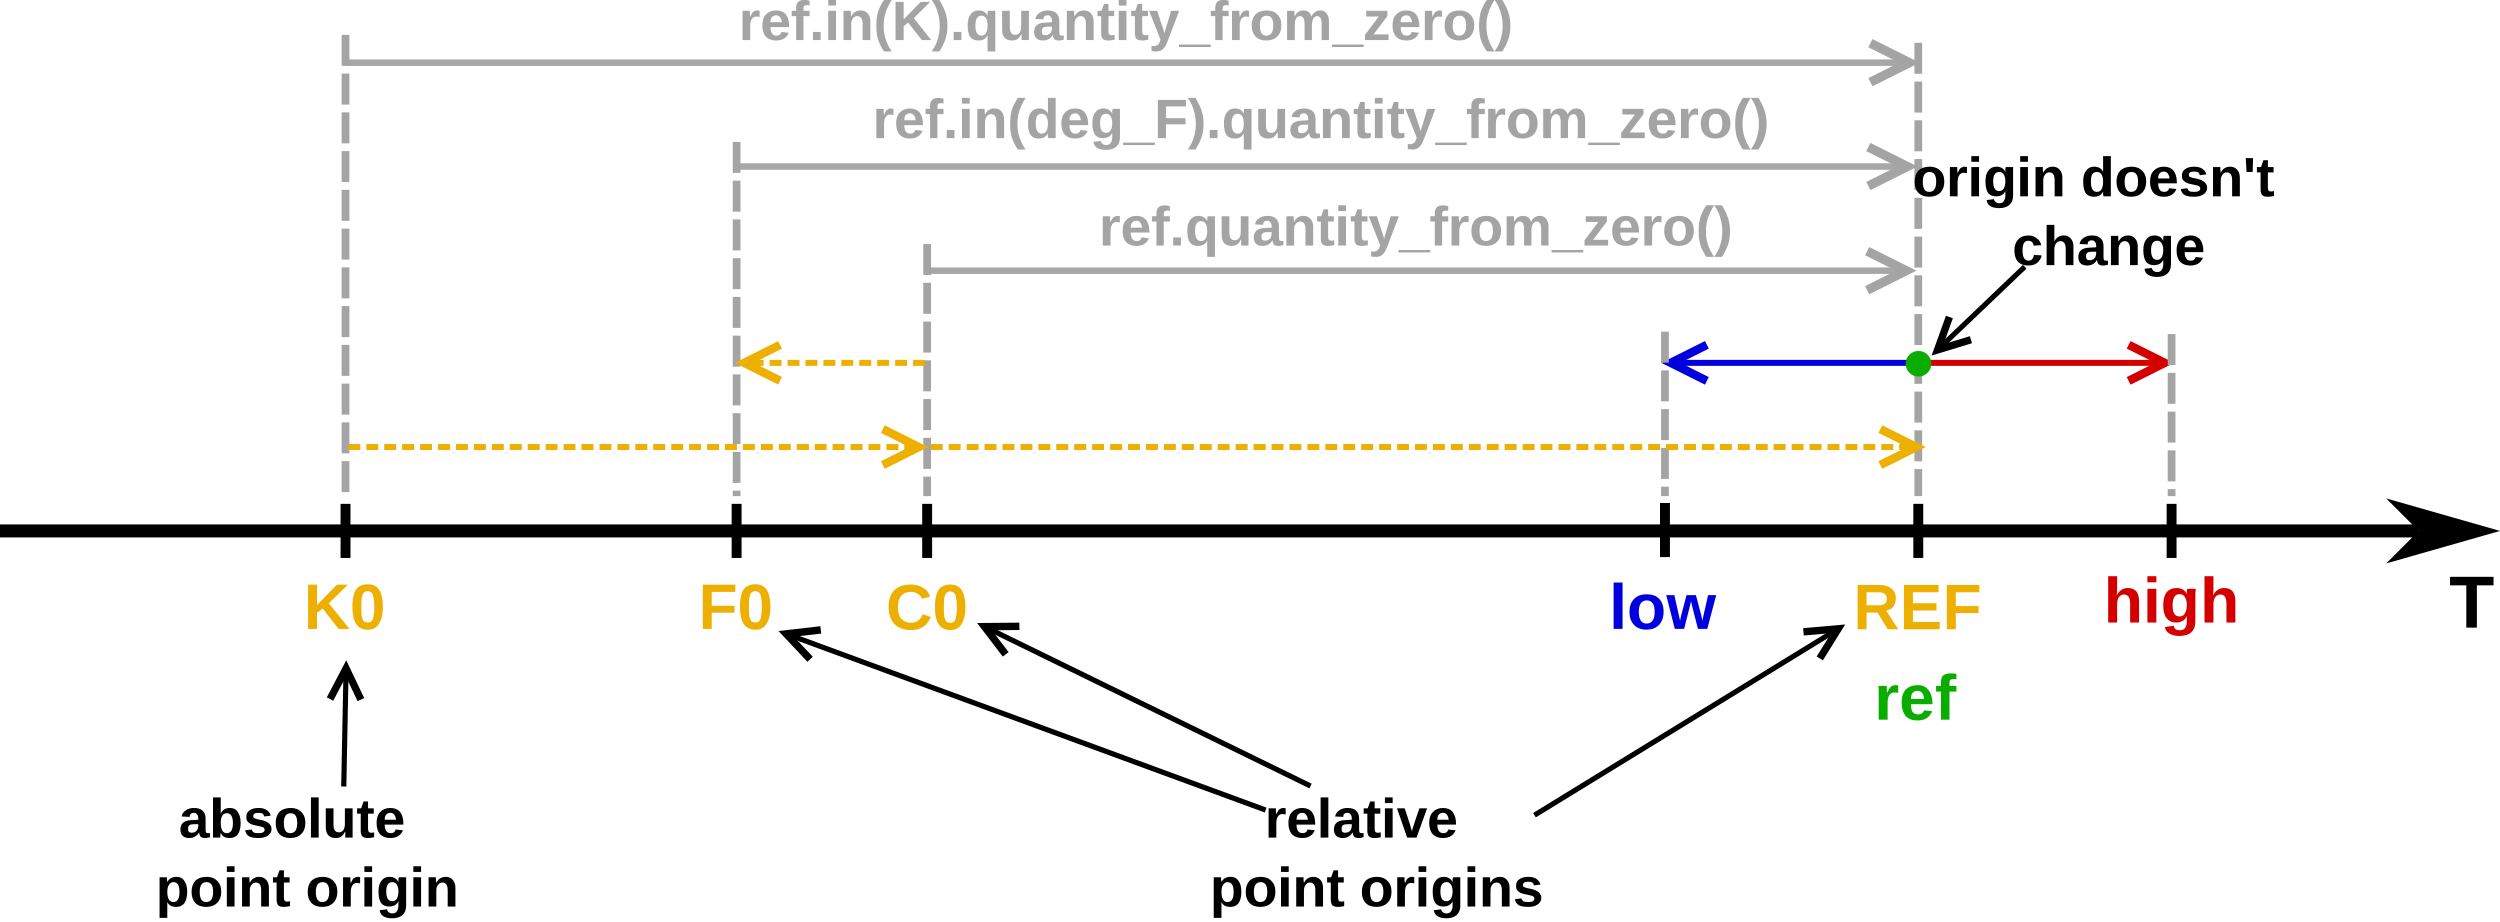
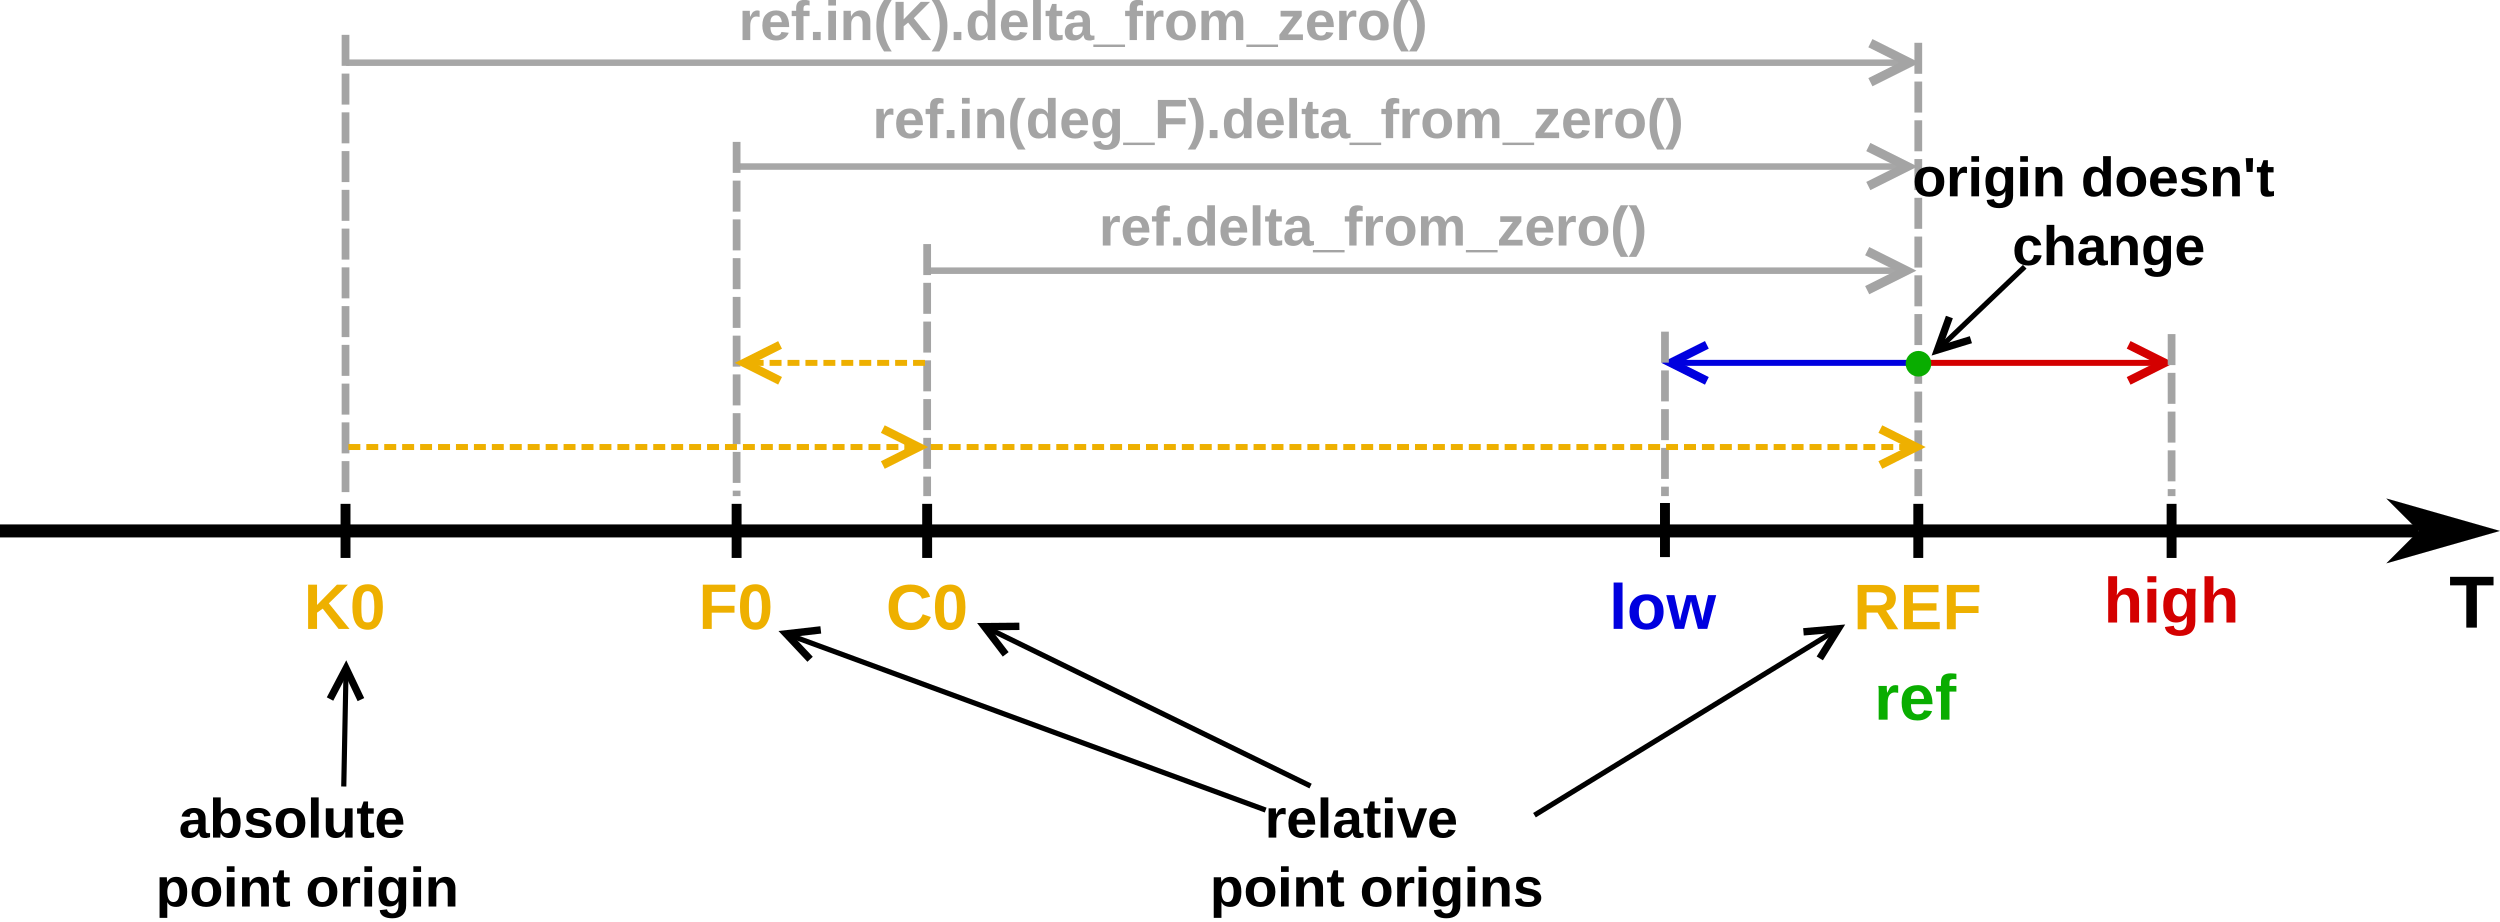
<svg xmlns="http://www.w3.org/2000/svg" width="96.122mm" height="35.446mm" viewBox="0 0 96.122 35.446" version="1.1" id="svg1">
  <defs id="defs1">
    <marker style="overflow:visible" id="DartArrow-4-6-5-5" refX="0" refY="0" orient="auto-start-reverse" markerWidth="1" markerHeight="1" viewBox="0 0 1 1" preserveAspectRatio="xMidYMid">
      <path style="fill:context-stroke;fill-rule:evenodd;stroke:none" d="M 0,0 5,-5 -12.5,0 5,5 Z" transform="scale(-0.5)" id="path6-0-2-6-0" />
    </marker>
  </defs>
  <style>
    @media (prefers-color-scheme: dark) {
      [style*="fill:#000000"] { fill: #cccccc !important; }
      [style*="stroke:#000000"] { stroke: #cccccc !important; }
      [style*="fill:#0000dd"], [style*="fill:#0000df"], [style*="fill:#0000e0"] { fill: #5599ff !important; }
      [style*="stroke:#0000e0"], [style*="stroke:#0000e1"] { stroke: #5599ff !important; }
      [style*="fill:#a4a4a4"] { fill: #666666 !important; }
      [style*="stroke:#a4a4a4"] { stroke: #666666 !important; }
    }
  </style>
  <g id="layer1" transform="translate(-25.14604,-171.9546)">
    <path style="fill:#000000;stroke:#000000;stroke-width:0.5;stroke-dasharray:none;marker-end:url(#DartArrow-4-6-5-5)" d="m 25.146,192.368 h 92.997" id="path4-5-0-6" />
    <path style="fill:#000000;stroke:#000000;stroke-width:0.381;stroke-dasharray:none" d="m 38.431,191.327 v 2.08" id="path7-68-2-1" />
    <path style="fill:#000000;stroke:#000000;stroke-width:0.381;stroke-dasharray:none" d="m 53.468,191.327 v 2.08" id="path2-5-4-7-5-3-6" />
    <path style="fill:#000000;stroke:#000000;stroke-width:0.381;stroke-dasharray:none" d="m 98.902,191.327 v 2.08" id="path2-5-7-5-2-1-7-6" />
    <text xml:space="preserve" style="font-weight:bold;font-size:2.469px;font-family:Arial;-inkscape-font-specification:'Arial Bold';fill:#eeb000;fill-opacity:1;stroke:#0000e0;stroke-width:0;stroke-dasharray:none;stroke-opacity:0.608" x="51.997" y="196.138" id="text2-8-5-1-9">
      <tspan id="tspan2-6-7-2-9" style="font-size:2.469px;fill:#eeb000;fill-opacity:1;stroke:#0000e0;stroke-width:0;stroke-dasharray:none;stroke-opacity:0.608" x="51.997" y="196.138">F0</tspan>
    </text>
    <text xml:space="preserve" style="font-weight:bold;font-size:2.469px;font-family:Arial;-inkscape-font-specification:'Arial Bold';fill:#eeb000;fill-opacity:1;stroke:#279b14;stroke-width:0;stroke-dasharray:none;stroke-opacity:0.818" x="36.821" y="196.138" id="text2-8-7-4-7-2">
      <tspan id="tspan2-6-4-4-6-7" style="font-size:2.469px;fill:#eeb000;fill-opacity:1;stroke:#279b14;stroke-width:0;stroke-dasharray:none;stroke-opacity:0.818" x="36.821" y="196.138">K0</tspan>
    </text>
    <text xml:space="preserve" style="font-weight:bold;font-size:2.469px;font-family:Arial;-inkscape-font-specification:'Arial Bold';fill:#d40000;fill-opacity:1;stroke:#d40000;stroke-width:0;stroke-dasharray:none;stroke-opacity:1" x="106.031" y="195.89" id="text2-2-2-3-0-1-2">
      <tspan id="tspan2-9-6-28-2-4-2" style="font-size:2.469px;fill:#d40000;fill-opacity:1;stroke:#d40000;stroke-width:0;stroke-dasharray:none;stroke-opacity:1" x="106.031" y="195.89">high</tspan>
    </text>
    <path style="fill:#000000;stroke:#000000;stroke-width:0.381;stroke-dasharray:none" d="m 108.641,191.327 v 2.08" id="path2-5-7-5-2-5-5" />
    <path style="fill:#000000;stroke:#000000;stroke-width:0.381;stroke-dasharray:none" d="m 89.162,191.294 v 2.08" id="path2-5-7-5-2-5-5-1" />
    <text xml:space="preserve" style="font-weight:bold;font-size:2.469px;font-family:Arial;-inkscape-font-specification:'Arial Bold';fill:#0000df;fill-opacity:1;stroke:#0000e1;stroke-width:0;stroke-dasharray:none;stroke-opacity:0.067" x="87.016" y="196.135" id="text2-2-2-3-0-1-2-3">
      <tspan id="tspan2-9-6-28-2-4-2-0" style="font-size:2.469px;fill:#0000df;fill-opacity:1;stroke:#0000e1;stroke-width:0;stroke-dasharray:none;stroke-opacity:0.067" x="87.016" y="196.135">low</tspan>
    </text>
    <path style="color:#000000;fill:#d40000;stroke-width:1;-inkscape-stroke:none" d="m 98.979,185.791 v 0.23 h 9.281 v -0.23 z" id="path54-0-8" />
    <g id="g52-4-2" transform="translate(1.914082,81.86841)">
      <path style="color:#000000;fill:#d40000;-inkscape-stroke:none" d="m 105.148,103.199 -0.146,0.291 1.094,0.547 -1.094,0.547 0.146,0.293 1.678,-0.84 z" id="path52-9-2" />
    </g>
    <path style="color:#000000;fill:#0000df;fill-opacity:1;stroke-width:1;-inkscape-stroke:none" d="m 98.783,185.791 v 0.23 h -9.281 v -0.23 z" id="path54-0-8-6" />
    <g id="g52-4-2-4" transform="matrix(-1,0,0,1,195.8482,81.86838)" style="fill:#0000df;fill-opacity:1">
      <path style="color:#000000;fill:#0000df;fill-opacity:1;-inkscape-stroke:none" d="m 105.148,103.199 -0.146,0.291 1.094,0.547 -1.094,0.547 0.146,0.293 1.678,-0.84 z" id="path52-9-2-0" />
    </g>
    <text xml:space="preserve" style="font-weight:bold;font-size:2.469px;font-family:Arial;-inkscape-font-specification:'Arial Bold';fill:#eeb000;fill-opacity:1;stroke:#0000e0;stroke-width:0;stroke-dasharray:none;stroke-opacity:0.608" x="59.218" y="196.15" id="text2-8-5-8-6-8">
      <tspan id="tspan2-6-7-4-02-5" style="font-size:2.469px;fill:#eeb000;fill-opacity:1;stroke:#0000e0;stroke-width:0;stroke-dasharray:none;stroke-opacity:0.608" x="59.218" y="196.15">C0</tspan>
    </text>
    <text xml:space="preserve" style="font-weight:bold;font-size:2.469px;font-family:Arial;-inkscape-font-specification:'Arial Bold';fill:#eeb000;fill-opacity:1;stroke:#0000e0;stroke-width:0;stroke-dasharray:none;stroke-opacity:0.608" x="96.399" y="196.15" id="text2-8-5-8-6-8-7">
      <tspan id="tspan2-6-7-4-02-5-6" style="font-size:2.469px;fill:#eeb000;fill-opacity:1;stroke:#0000e0;stroke-width:0;stroke-dasharray:none;stroke-opacity:0.608" x="96.399" y="196.15">REF</tspan>
    </text>
    <text xml:space="preserve" style="font-weight:bold;font-size:2.469px;font-family:Arial;-inkscape-font-specification:'Arial Bold';fill:#09ad00;fill-opacity:1;stroke:#d40000;stroke-width:0;stroke-dasharray:none;stroke-opacity:1" x="97.206" y="199.625" id="text2-8-5-8-3-2-0">
      <tspan id="tspan2-6-7-4-0-9-9" style="font-size:2.469px;fill:#09ad00;fill-opacity:1;stroke:#d40000;stroke-width:0;stroke-dasharray:none;stroke-opacity:1" x="97.206" y="199.625">ref</tspan>
    </text>
    <text xml:space="preserve" style="font-weight:bold;font-size:2.822px;font-family:Arial;-inkscape-font-specification:'Arial Bold';fill:#000000;stroke:#000000;stroke-width:0" x="119.315" y="196.087" id="text1-9-2-9">
      <tspan id="tspan1-2-9-6" style="font-size:2.822px;stroke-width:0" x="119.315" y="196.087">T</tspan>
    </text>
    <path style="fill:#000000;stroke:#000000;stroke-width:0.381;stroke-dasharray:none" d="m 60.794,191.327 v 2.08" id="path2-5-7-5-2-1-7-3-0" />
    <path style="fill:#000000;stroke:#a4a4a4;stroke-width:0.298;stroke-dasharray:1.192, 0.298;stroke-dashoffset:0;stroke-opacity:1" d="m 60.794,181.339 v 9.691" id="path2-2-4-4-9-8-3-4-1" />
    <path style="fill:#000000;stroke:#a4a4a4;stroke-width:0.298;stroke-dasharray:1.192, 0.298;stroke-dashoffset:0;stroke-opacity:1" d="m 108.641,184.8 v 6.23" id="path2-2-4-4-9-8-3-4-1-8" />
    <path style="fill:#000000;stroke:#a4a4a4;stroke-width:0.298;stroke-dasharray:1.192, 0.298;stroke-dashoffset:0;stroke-opacity:1" d="M 98.902,173.6 V 191.03" id="path2-2-4-4-9-8-3-4-1-89" />
    <path style="fill:#000000;stroke:#a4a4a4;stroke-width:0.298;stroke-dasharray:1.192, 0.298;stroke-dashoffset:0;stroke-opacity:1" d="m 89.162,184.706 v 6.323" id="path2-2-4-4-9-8-3-4-1-89-0" />
    <path style="fill:#000000;stroke:#a4a4a4;stroke-width:0.298;stroke-dasharray:1.192, 0.298;stroke-dashoffset:0;stroke-opacity:1" d="m 38.431,173.294 v 17.736" id="path2-2-4-4-9-8-3-4-1-2" />
    <path style="fill:#000000;stroke:#a4a4a4;stroke-width:0.298;stroke-dasharray:1.192, 0.298;stroke-dashoffset:0;stroke-opacity:1" d="m 53.468,177.41 v 13.62" id="path2-2-4-4-9-8-3-4-1-23" />
    <g id="path10">
      <path style="color:#000000;fill:#ffbf00;fill-opacity:0.016;stroke-dasharray:0.46, 0.23;-inkscape-stroke:none" d="M 38.54,189.143 H 60.354" id="path80" />
      <path style="color:#000000;fill:#eeb000;stroke-dasharray:0.46, 0.23;-inkscape-stroke:none" d="m 38.541,189.027 v 0.23 H 39 v -0.23 z m 0.689,0 v 0.23 h 0.459 v -0.23 z m 0.689,0 v 0.23 h 0.461 v -0.23 z m 0.689,0 v 0.23 h 0.461 v -0.23 z m 0.691,0 v 0.23 h 0.459 v -0.23 z m 0.689,0 v 0.23 h 0.461 v -0.23 z m 0.689,0 v 0.23 h 0.461 v -0.23 z m 0.691,0 v 0.23 h 0.459 v -0.23 z m 0.689,0 v 0.23 h 0.459 v -0.23 z m 0.689,0 v 0.23 h 0.461 v -0.23 z m 0.689,0 v 0.23 h 0.461 v -0.23 z m 0.691,0 v 0.23 h 0.459 v -0.23 z m 0.689,0 v 0.23 h 0.459 v -0.23 z m 0.689,0 v 0.23 h 0.461 v -0.23 z m 0.691,0 v 0.23 h 0.459 v -0.23 z m 0.689,0 v 0.23 h 0.459 v -0.23 z m 0.689,0 v 0.23 h 0.461 v -0.23 z m 0.689,0 v 0.23 h 0.461 v -0.23 z m 0.691,0 v 0.23 h 0.459 v -0.23 z m 0.689,0 v 0.23 h 0.459 v -0.23 z m 0.689,0 v 0.23 h 0.461 v -0.23 z m 0.689,0 v 0.23 h 0.461 v -0.23 z m 0.691,0 v 0.23 h 0.459 v -0.23 z m 0.689,0 v 0.23 h 0.461 v -0.23 z m 0.689,0 v 0.23 h 0.461 v -0.23 z m 0.691,0 v 0.23 H 56.25 v -0.23 z m 0.689,0 v 0.23 h 0.459 v -0.23 z m 0.689,0 v 0.23 h 0.461 v -0.23 z m 0.689,0 v 0.23 h 0.461 v -0.23 z m 0.691,0 v 0.23 h 0.459 v -0.23 z m 0.689,0 v 0.23 h 0.461 v -0.23 z m 0.689,0 v 0.23 h 0.424 v -0.23 z" id="path81" />
      <g id="g79">
        <path style="color:#000000;fill:#eeb000;-inkscape-stroke:none" d="m 59.162,188.307 -0.146,0.291 1.09,0.545 -1.09,0.545 0.146,0.291 1.67,-0.836 z" id="path79" />
      </g>
    </g>
    <g id="path10-3">
      <path style="color:#000000;fill:#ffbf00;fill-opacity:0.016;stroke-dasharray:0.46, 0.23;-inkscape-stroke:none" d="m 60.932,189.143 h 37.775" id="path83" />
      <path style="color:#000000;fill:#eeb000;stroke-dasharray:0.46, 0.23;-inkscape-stroke:none" d="m 60.932,189.027 v 0.23 h 0.461 v -0.23 z m 0.691,0 v 0.23 h 0.459 v -0.23 z m 0.689,0 v 0.23 h 0.459 v -0.23 z m 0.689,0 v 0.23 h 0.461 v -0.23 z m 0.689,0 v 0.23 h 0.461 v -0.23 z m 0.691,0 v 0.23 h 0.459 v -0.23 z m 0.689,0 v 0.23 h 0.459 v -0.23 z m 0.689,0 v 0.23 h 0.461 v -0.23 z m 0.689,0 v 0.23 h 0.461 v -0.23 z m 0.691,0 v 0.23 h 0.459 v -0.23 z m 0.689,0 v 0.23 h 0.461 v -0.23 z m 0.689,0 v 0.23 h 0.461 v -0.23 z m 0.691,0 v 0.23 h 0.459 v -0.23 z m 0.689,0 v 0.23 h 0.459 v -0.23 z m 0.689,0 v 0.23 h 0.461 v -0.23 z m 0.689,0 v 0.23 h 0.461 v -0.23 z m 0.691,0 v 0.23 h 0.459 v -0.23 z m 0.689,0 v 0.23 h 0.461 v -0.23 z m 0.689,0 v 0.23 H 73.812 v -0.23 z m 0.691,0 v 0.23 h 0.459 v -0.23 z m 0.689,0 v 0.23 h 0.459 v -0.23 z m 0.689,0 v 0.23 h 0.461 v -0.23 z m 0.689,0 v 0.23 h 0.461 v -0.23 z m 0.691,0 v 0.23 h 0.459 v -0.23 z m 0.689,0 v 0.23 h 0.461 v -0.23 z m 0.689,0 v 0.23 h 0.461 v -0.23 z m 0.691,0 v 0.23 h 0.459 v -0.23 z m 0.689,0 v 0.23 h 0.459 v -0.23 z m 0.689,0 v 0.23 h 0.461 v -0.23 z m 0.689,0 v 0.23 h 0.461 v -0.23 z m 0.691,0 v 0.23 h 0.459 v -0.23 z m 0.689,0 v 0.23 h 0.459 v -0.23 z m 0.689,0 v 0.23 h 0.461 v -0.23 z m 0.691,0 v 0.23 h 0.459 v -0.23 z m 0.689,0 v 0.23 h 0.459 v -0.23 z m 0.689,0 v 0.23 h 0.461 v -0.23 z m 0.689,0 v 0.23 h 0.461 v -0.23 z m 0.691,0 v 0.23 h 0.459 v -0.23 z m 0.689,0 v 0.23 h 0.459 v -0.23 z m 0.689,0 v 0.23 h 0.461 v -0.23 z m 0.689,0 v 0.23 h 0.461 v -0.23 z m 0.691,0 v 0.23 h 0.459 v -0.23 z m 0.689,0 v 0.23 h 0.461 v -0.23 z m 0.689,0 v 0.23 H 91.062 v -0.23 z m 0.691,0 v 0.23 h 0.459 v -0.23 z m 0.689,0 v 0.23 h 0.459 v -0.23 z m 0.689,0 v 0.23 h 0.461 v -0.23 z m 0.689,0 v 0.23 h 0.461 v -0.23 z m 0.691,0 v 0.23 h 0.459 v -0.23 z m 0.689,0 v 0.23 h 0.461 v -0.23 z m 0.689,0 v 0.23 h 0.461 v -0.23 z m 0.691,0 v 0.23 h 0.459 v -0.23 z m 0.689,0 v 0.23 h 0.459 v -0.23 z m 0.689,0 v 0.23 h 0.461 v -0.23 z m 0.689,0 v 0.23 h 0.461 v -0.23 z" id="path84" />
      <g id="g82">
        <path style="color:#000000;fill:#eeb000;-inkscape-stroke:none" d="m 97.516,188.307 -0.146,0.291 1.09,0.545 -1.09,0.545 0.146,0.291 1.67,-0.836 z" id="path82" />
      </g>
    </g>
    <g id="path10-7" transform="translate(0,0.37033)">
      <path style="color:#000000;fill:#ffbf00;fill-opacity:0.016;stroke-dasharray:0.46, 0.23;-inkscape-stroke:none" d="M 60.716,185.536 H 53.875" id="path77" />
      <path style="color:#000000;fill:#eeb000;stroke-dasharray:0.46, 0.23;-inkscape-stroke:none" d="m 54.045,185.422 v 0.229 h 0.461 v -0.229 z m 0.691,0 v 0.229 h 0.459 v -0.229 z m 0.689,0 v 0.229 h 0.459 v -0.229 z m 0.689,0 v 0.229 h 0.461 v -0.229 z m 0.691,0 v 0.229 h 0.459 v -0.229 z m 0.689,0 v 0.229 h 0.459 v -0.229 z m 0.689,0 v 0.229 h 0.461 v -0.229 z m 0.689,0 v 0.229 h 0.461 v -0.229 z m 0.691,0 v 0.229 h 0.459 v -0.229 z m 0.689,0 v 0.229 h 0.459 v -0.229 z" id="path78" />
      <g id="g76">
        <path style="color:#000000;fill:#eeb000;-inkscape-stroke:none" d="m 55.066,184.701 -1.67,0.836 1.67,0.834 0.146,-0.291 -1.09,-0.545 1.09,-0.543 z" id="path76" />
      </g>
    </g>
    <text xml:space="preserve" style="font-weight:bold;font-size:2.117px;font-family:Arial;-inkscape-font-specification:'Arial Bold';mix-blend-mode:normal;fill:#a4a4a4;fill-opacity:1;stroke:#000000;stroke-width:0;stroke-dasharray:none" x="67.406" y="181.393" id="text2-2-7-49-5-3-2-6-8">
-       <tspan id="tspan2-9-0-96-4-1-8-8-5" style="font-size:2.117px;fill:#a4a4a4;fill-opacity:1;stroke-width:0;stroke-dasharray:none" x="67.406" y="181.393">ref.quantity_from_zero()</tspan>
+       <tspan id="tspan2-9-0-96-4-1-8-8-5" style="font-size:2.117px;fill:#a4a4a4;fill-opacity:1;stroke-width:0;stroke-dasharray:none" x="67.406" y="181.393">ref.delta_from_zero()</tspan>
    </text>
    <text xml:space="preserve" style="font-weight:bold;font-size:2.117px;font-family:Arial;-inkscape-font-specification:'Arial Bold';mix-blend-mode:normal;fill:#a4a4a4;fill-opacity:1;stroke:#000000;stroke-width:0;stroke-dasharray:none" x="58.699" y="177.264" id="text2-2-7-49-5-3-2-6-8-0">
-       <tspan id="tspan2-9-0-96-4-1-8-8-5-1" style="font-size:2.117px;fill:#a4a4a4;fill-opacity:1;stroke-width:0;stroke-dasharray:none" x="58.699" y="177.264">ref.in(deg_F).quantity_from_zero()</tspan>
+       <tspan id="tspan2-9-0-96-4-1-8-8-5-1" style="font-size:2.117px;fill:#a4a4a4;fill-opacity:1;stroke-width:0;stroke-dasharray:none" x="58.699" y="177.264">ref.in(deg_F).delta_from_zero()</tspan>
    </text>
    <text xml:space="preserve" style="font-weight:bold;font-size:2.117px;font-family:Arial;-inkscape-font-specification:'Arial Bold';mix-blend-mode:normal;fill:#a4a4a4;fill-opacity:1;stroke:#000000;stroke-width:0;stroke-dasharray:none" x="53.554" y="173.496" id="text2-2-7-49-5-3-2-6-8-0-2">
-       <tspan id="tspan2-9-0-96-4-1-8-8-5-1-6" style="font-size:2.117px;fill:#a4a4a4;fill-opacity:1;stroke-width:0;stroke-dasharray:none" x="53.554" y="173.496">ref.in(K).quantity_from_zero()</tspan>
+       <tspan id="tspan2-9-0-96-4-1-8-8-5-1-6" style="font-size:2.117px;fill:#a4a4a4;fill-opacity:1;stroke-width:0;stroke-dasharray:none" x="53.554" y="173.496">ref.in(K).delta_from_zero()</tspan>
    </text>
    <path style="color:#000000;fill:#a4a4a4;fill-opacity:0.961;-inkscape-stroke:none" d="M 96.796,182.455 H 108.412" id="path59-4" />
    <path style="color:#000000;fill:#a4a4a4;fill-opacity:0.961;stroke-width:1;-inkscape-stroke:none" d="m 60.876,182.237 v 0.25 h 37.435 v -0.25 z" id="path60-2" />
    <g id="g58-4" transform="translate(-8.013114,83.28921)">
      <path style="color:#000000;fill:#a4a4a4;-inkscape-stroke:none" d="m 105.029,98.164 -0.158,0.316 1.184,0.592 -1.184,0.592 0.158,0.316 1.814,-0.908 z" id="path58-3" />
    </g>
    <path style="color:#000000;fill:#a4a4a4;fill-opacity:0.961;stroke-width:1;-inkscape-stroke:none" d="m 53.529,178.233 v 0.25 h 44.825 v -0.25 z" id="path60-2-4" />
    <g id="g58-4-1" transform="translate(-7.969526,79.28562)">
      <path style="color:#000000;fill:#a4a4a4;-inkscape-stroke:none" d="m 105.029,98.164 -0.158,0.316 1.184,0.592 -1.184,0.592 0.158,0.316 1.814,-0.908 z" id="path58-3-2" />
    </g>
    <path style="color:#000000;fill:#a4a4a4;fill-opacity:0.961;stroke-width:1;-inkscape-stroke:none" d="m 38.455,174.24 v 0.25 h 59.98 v -0.25 z" id="path60-2-4-4" />
    <g id="g58-4-1-0" transform="translate(-7.889748,75.29302)">
      <path style="color:#000000;fill:#a4a4a4;-inkscape-stroke:none" d="m 105.029,98.164 -0.158,0.316 1.184,0.592 -1.184,0.592 0.158,0.316 1.814,-0.908 z" id="path58-3-2-1" />
    </g>
    <text xml:space="preserve" style="font-weight:bold;font-size:2.117px;font-family:Arial;-inkscape-font-specification:'Arial Bold';text-align:center;text-anchor:middle;fill:#000000;fill-opacity:1;stroke:#000000;stroke-width:0.298;stroke-miterlimit:4;stroke-dasharray:1.192, 0.298;stroke-dashoffset:0;stroke-opacity:0" x="107.696" y="179.503" id="text5-4">
      <tspan style="font-size:2.117px;text-align:center;text-anchor:middle;fill:#000000;fill-opacity:1;stroke-width:0.298" x="107.696" y="179.503" id="tspan6-5">origin doesn't</tspan>
      <tspan style="font-size:2.117px;text-align:center;text-anchor:middle;fill:#000000;fill-opacity:1;stroke-width:0.298" x="107.696" y="182.148" id="tspan74">change</tspan>
    </text>
    <text xml:space="preserve" style="font-weight:bold;font-size:2.117px;font-family:Arial;-inkscape-font-specification:'Arial Bold';text-align:center;text-anchor:middle;fill:#000000;fill-opacity:1;stroke:#000000;stroke-width:0.298;stroke-miterlimit:4;stroke-dasharray:1.192, 0.298;stroke-dashoffset:0;stroke-opacity:0" x="38.43" y="204.161" id="text5-7-4">
      <tspan style="font-size:2.117px;text-align:center;text-anchor:middle;fill:#000000;fill-opacity:1;stroke-width:0.298" x="38.43" y="204.161" id="tspan4-0">absolute</tspan>
      <tspan style="font-size:2.117px;text-align:center;text-anchor:middle;fill:#000000;fill-opacity:1;stroke-width:0.298" x="38.43" y="206.807" id="tspan7-5">point origin</tspan>
    </text>
    <g id="path9-0-6-5" transform="translate(-0.6231193,81.06294)">
      <path style="color:#000000;fill:#000000;-inkscape-stroke:none" d="m 38.975,116.689 -0.088,4.441 0.199,0.004 0.086,-4.441 z" id="path62-8" />
      <g id="g61-4">
        <path style="color:#000000;fill:#000000;-inkscape-stroke:none" d="m 39.082,116.279 -0.748,1.424 0.248,0.131 0.488,-0.928 0.449,0.945 0.254,-0.119 z" id="path61-9" />
      </g>
    </g>
    <text xml:space="preserve" style="font-weight:bold;font-size:2.117px;font-family:Arial;-inkscape-font-specification:'Arial Bold';text-align:center;text-anchor:middle;fill:#000000;fill-opacity:1;stroke:#000000;stroke-width:0.298;stroke-miterlimit:4;stroke-dasharray:1.192, 0.298;stroke-dashoffset:0;stroke-opacity:0" x="79.548" y="204.161" id="text5-7-3-4">
      <tspan style="font-size:2.117px;text-align:center;text-anchor:middle;fill:#000000;fill-opacity:1;stroke-width:0.298" x="79.548" y="204.161" id="tspan7-2-3">relative</tspan>
      <tspan style="font-size:2.117px;text-align:center;text-anchor:middle;fill:#000000;fill-opacity:1;stroke-width:0.298" x="79.548" y="206.807" id="tspan8-0">point origins</tspan>
    </text>
    <g id="path9-0-62-3" transform="matrix(-0.8804323,-0.3426811,0.3414968,-0.8834856,74.3932,292.9492)" style="stroke-width:1.057">
      <g id="path74-6">
        <path style="color:#000000;fill:#000000;-inkscape-stroke:none" d="M 55.543,87.783 34.864,88.174" id="path86" />
        <path style="color:#000000;fill:#000000;-inkscape-stroke:none" d="m 55.541,87.678 -20.68,0.391 0.004,0.211 20.68,-0.391 z" id="path87" />
        <g id="g85">
          <path style="color:#000000;fill:#000000;-inkscape-stroke:none" d="m 54.434,87.037 -0.129,0.27 1.01,0.48 -0.99,0.52 0.139,0.266 1.521,-0.797 z" id="path85" />
        </g>
      </g>
    </g>
    <g id="path74-6-5">
      <path style="color:#000000;fill:#000000;-inkscape-stroke:none" d="m 63.088,196.092 12.448,6.086" id="path89" />
      <path style="color:#000000;fill:#000000;-inkscape-stroke:none" d="m 63.133,196.002 -0.088,0.18 12.447,6.086 0.088,-0.18 z" id="path90" />
      <g id="g88">
        <path style="color:#000000;fill:#000000;-inkscape-stroke:none" d="m 64.338,195.895 -1.623,0.014 0.986,1.291 0.225,-0.172 -0.643,-0.84 1.059,-0.01 z" id="path88" />
      </g>
    </g>
    <g id="path74-6-9">
      <path style="color:#000000;fill:#000000;-inkscape-stroke:none" d="m 95.737,196.183 -11.593,7.115" id="path92" />
      <path style="color:#000000;fill:#000000;-inkscape-stroke:none" d="m 95.686,196.098 -11.594,7.115 0.104,0.17 11.594,-7.115 z" id="path93" />
      <g id="g91">
        <path style="color:#000000;fill:#000000;-inkscape-stroke:none" d="m 96.092,195.965 -1.617,0.141 0.023,0.283 1.057,-0.092 -0.561,0.898 0.24,0.148 z" id="path91" />
      </g>
    </g>
    <circle style="fill:#09ad00;fill-opacity:1;stroke:none;stroke-width:0.2;stroke-dasharray:none;stroke-dashoffset:0;stroke-opacity:1" id="path75" cx="98.909" cy="185.94" r="0.493" />
    <g id="path9-0-62" transform="matrix(-0.8804323,-0.3426811,0.3414968,-0.8834856,112.4193,270.7022)" style="stroke-width:1.057">
      <g id="path74">
        <path style="color:#000000;fill:#000000;-inkscape-stroke:none" d="m 45.118,79.121 -2.045,4.334" id="path95" />
        <path style="color:#000000;fill:#000000;-inkscape-stroke:none" d="M 45.023,79.076 42.979,83.41 43.17,83.5 45.213,79.166 Z" id="path96" />
        <g id="g94">
          <path style="color:#000000;fill:#000000;-inkscape-stroke:none" d="m 45.307,78.723 -1.352,1.062 0.186,0.234 0.881,-0.691 0.025,1.119 0.299,-0.008 z" id="path94" />
        </g>
      </g>
    </g>
  </g>
</svg>
